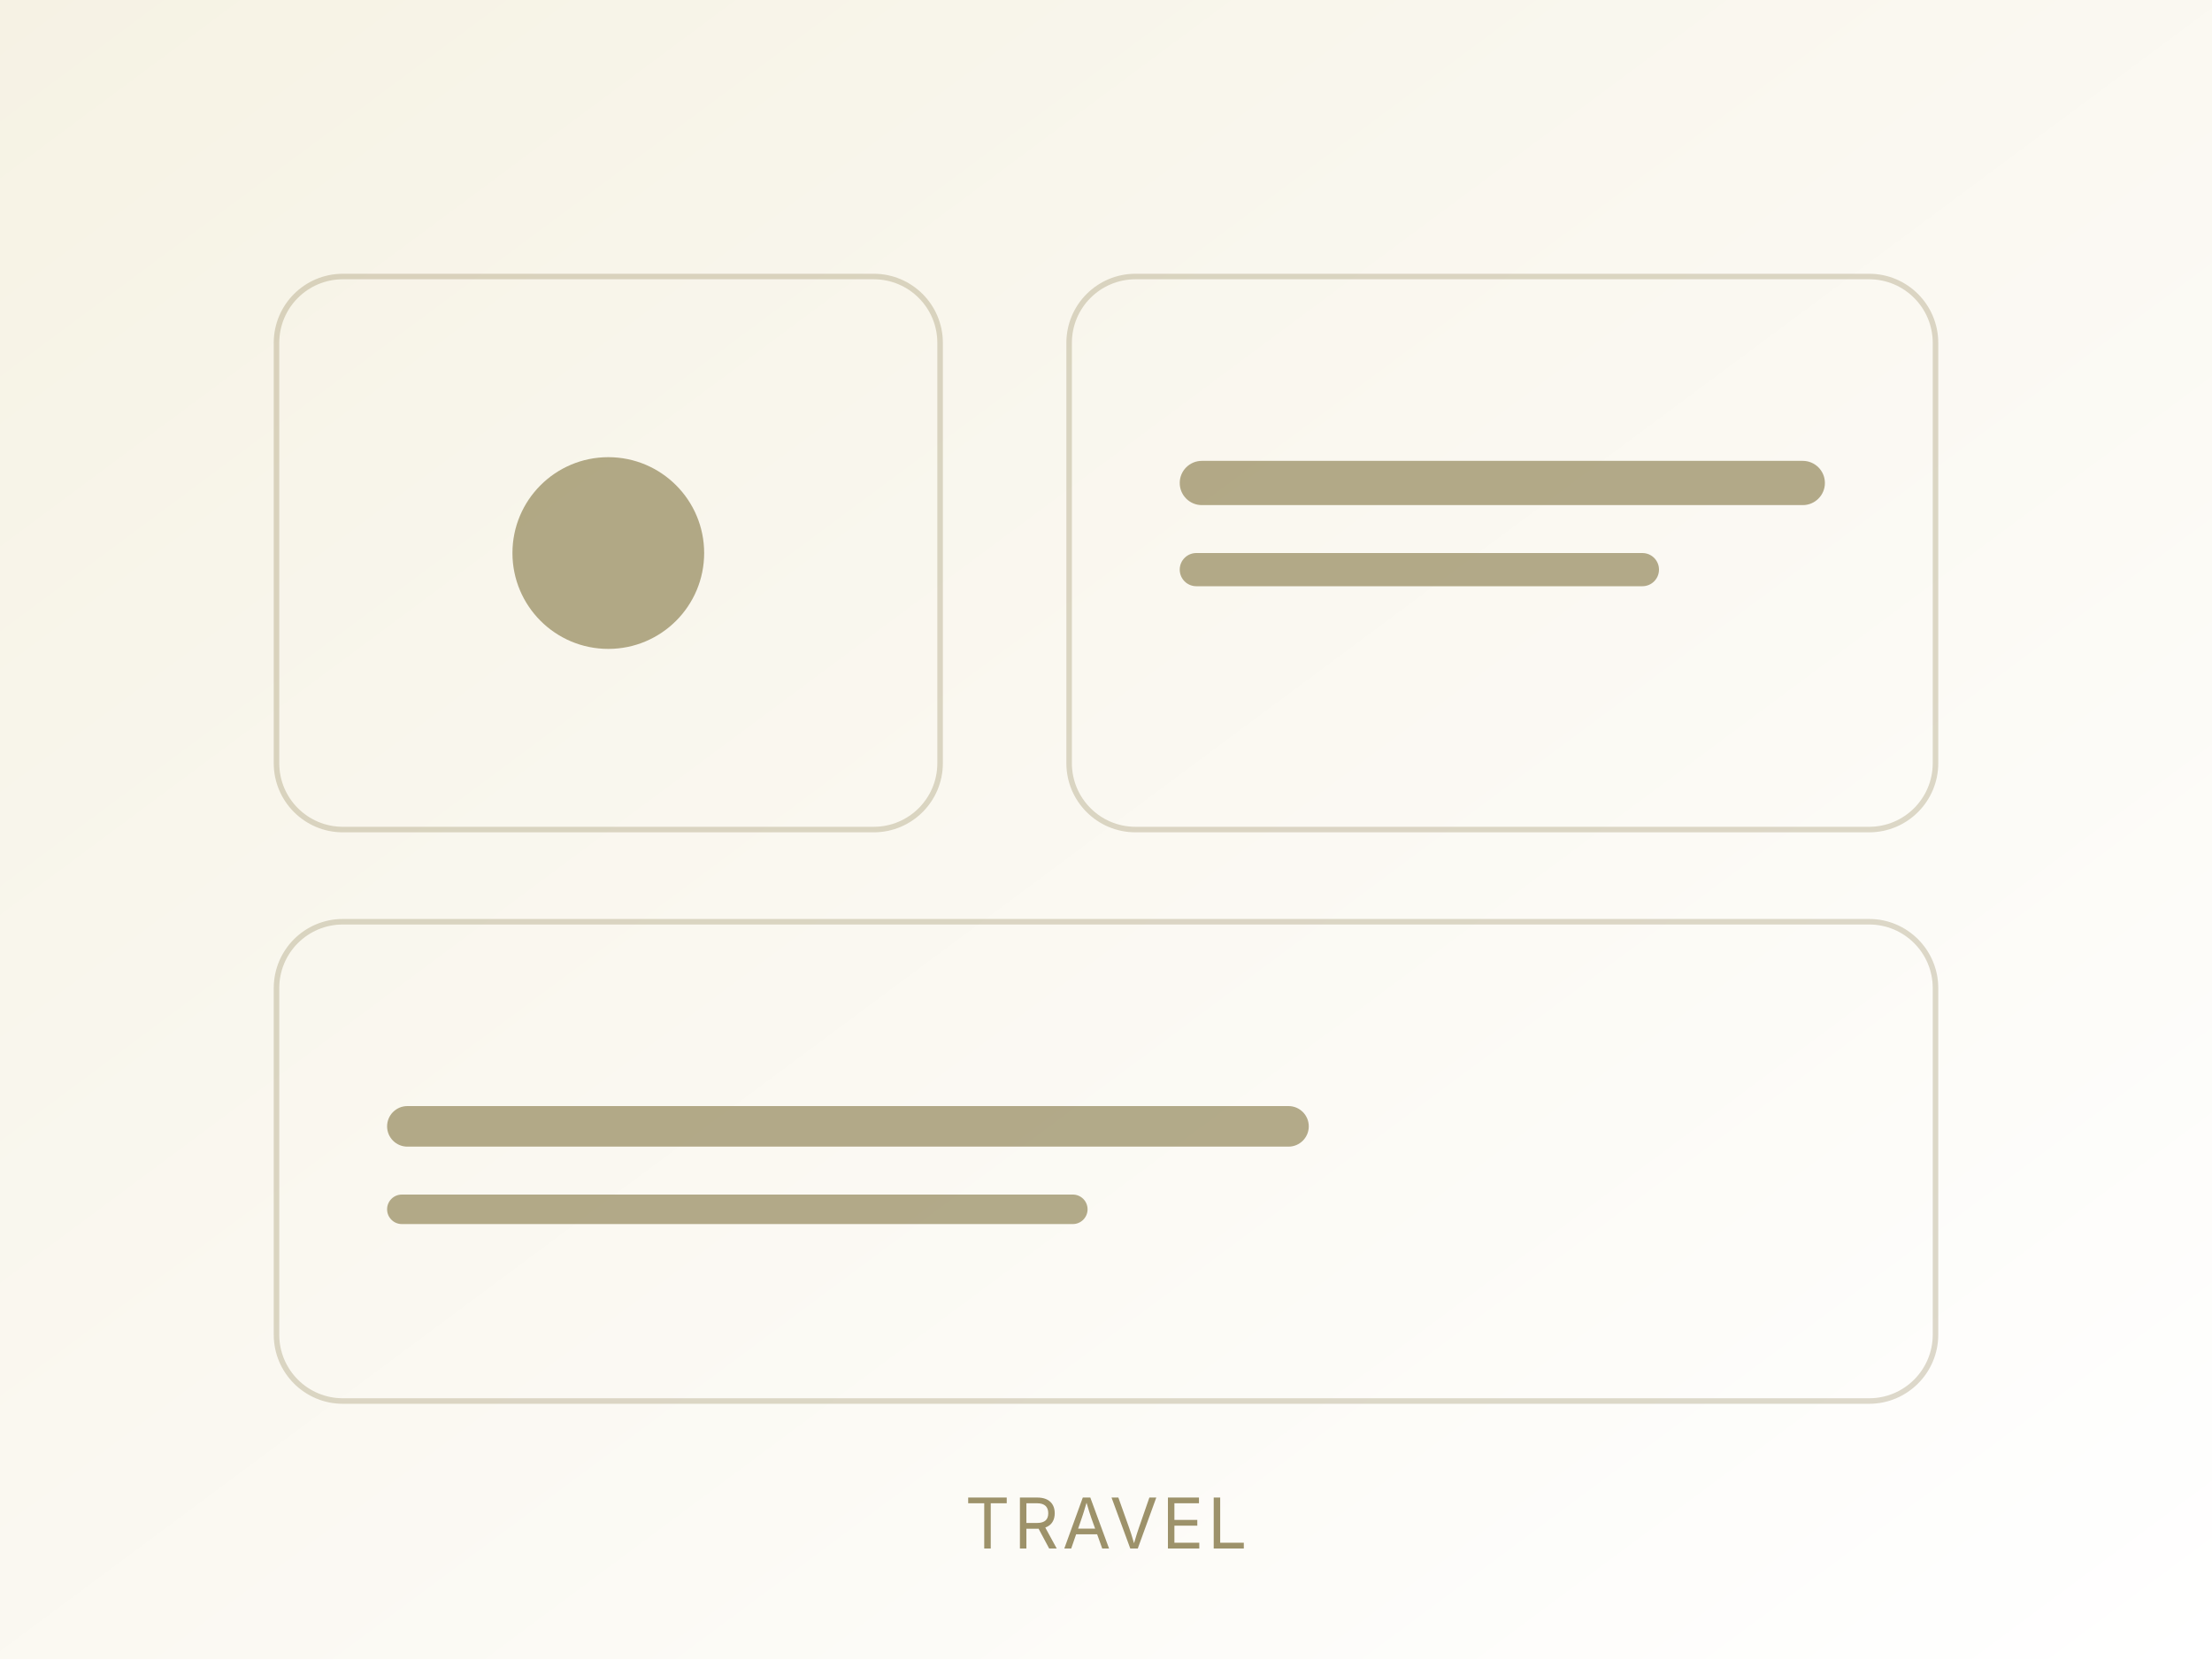
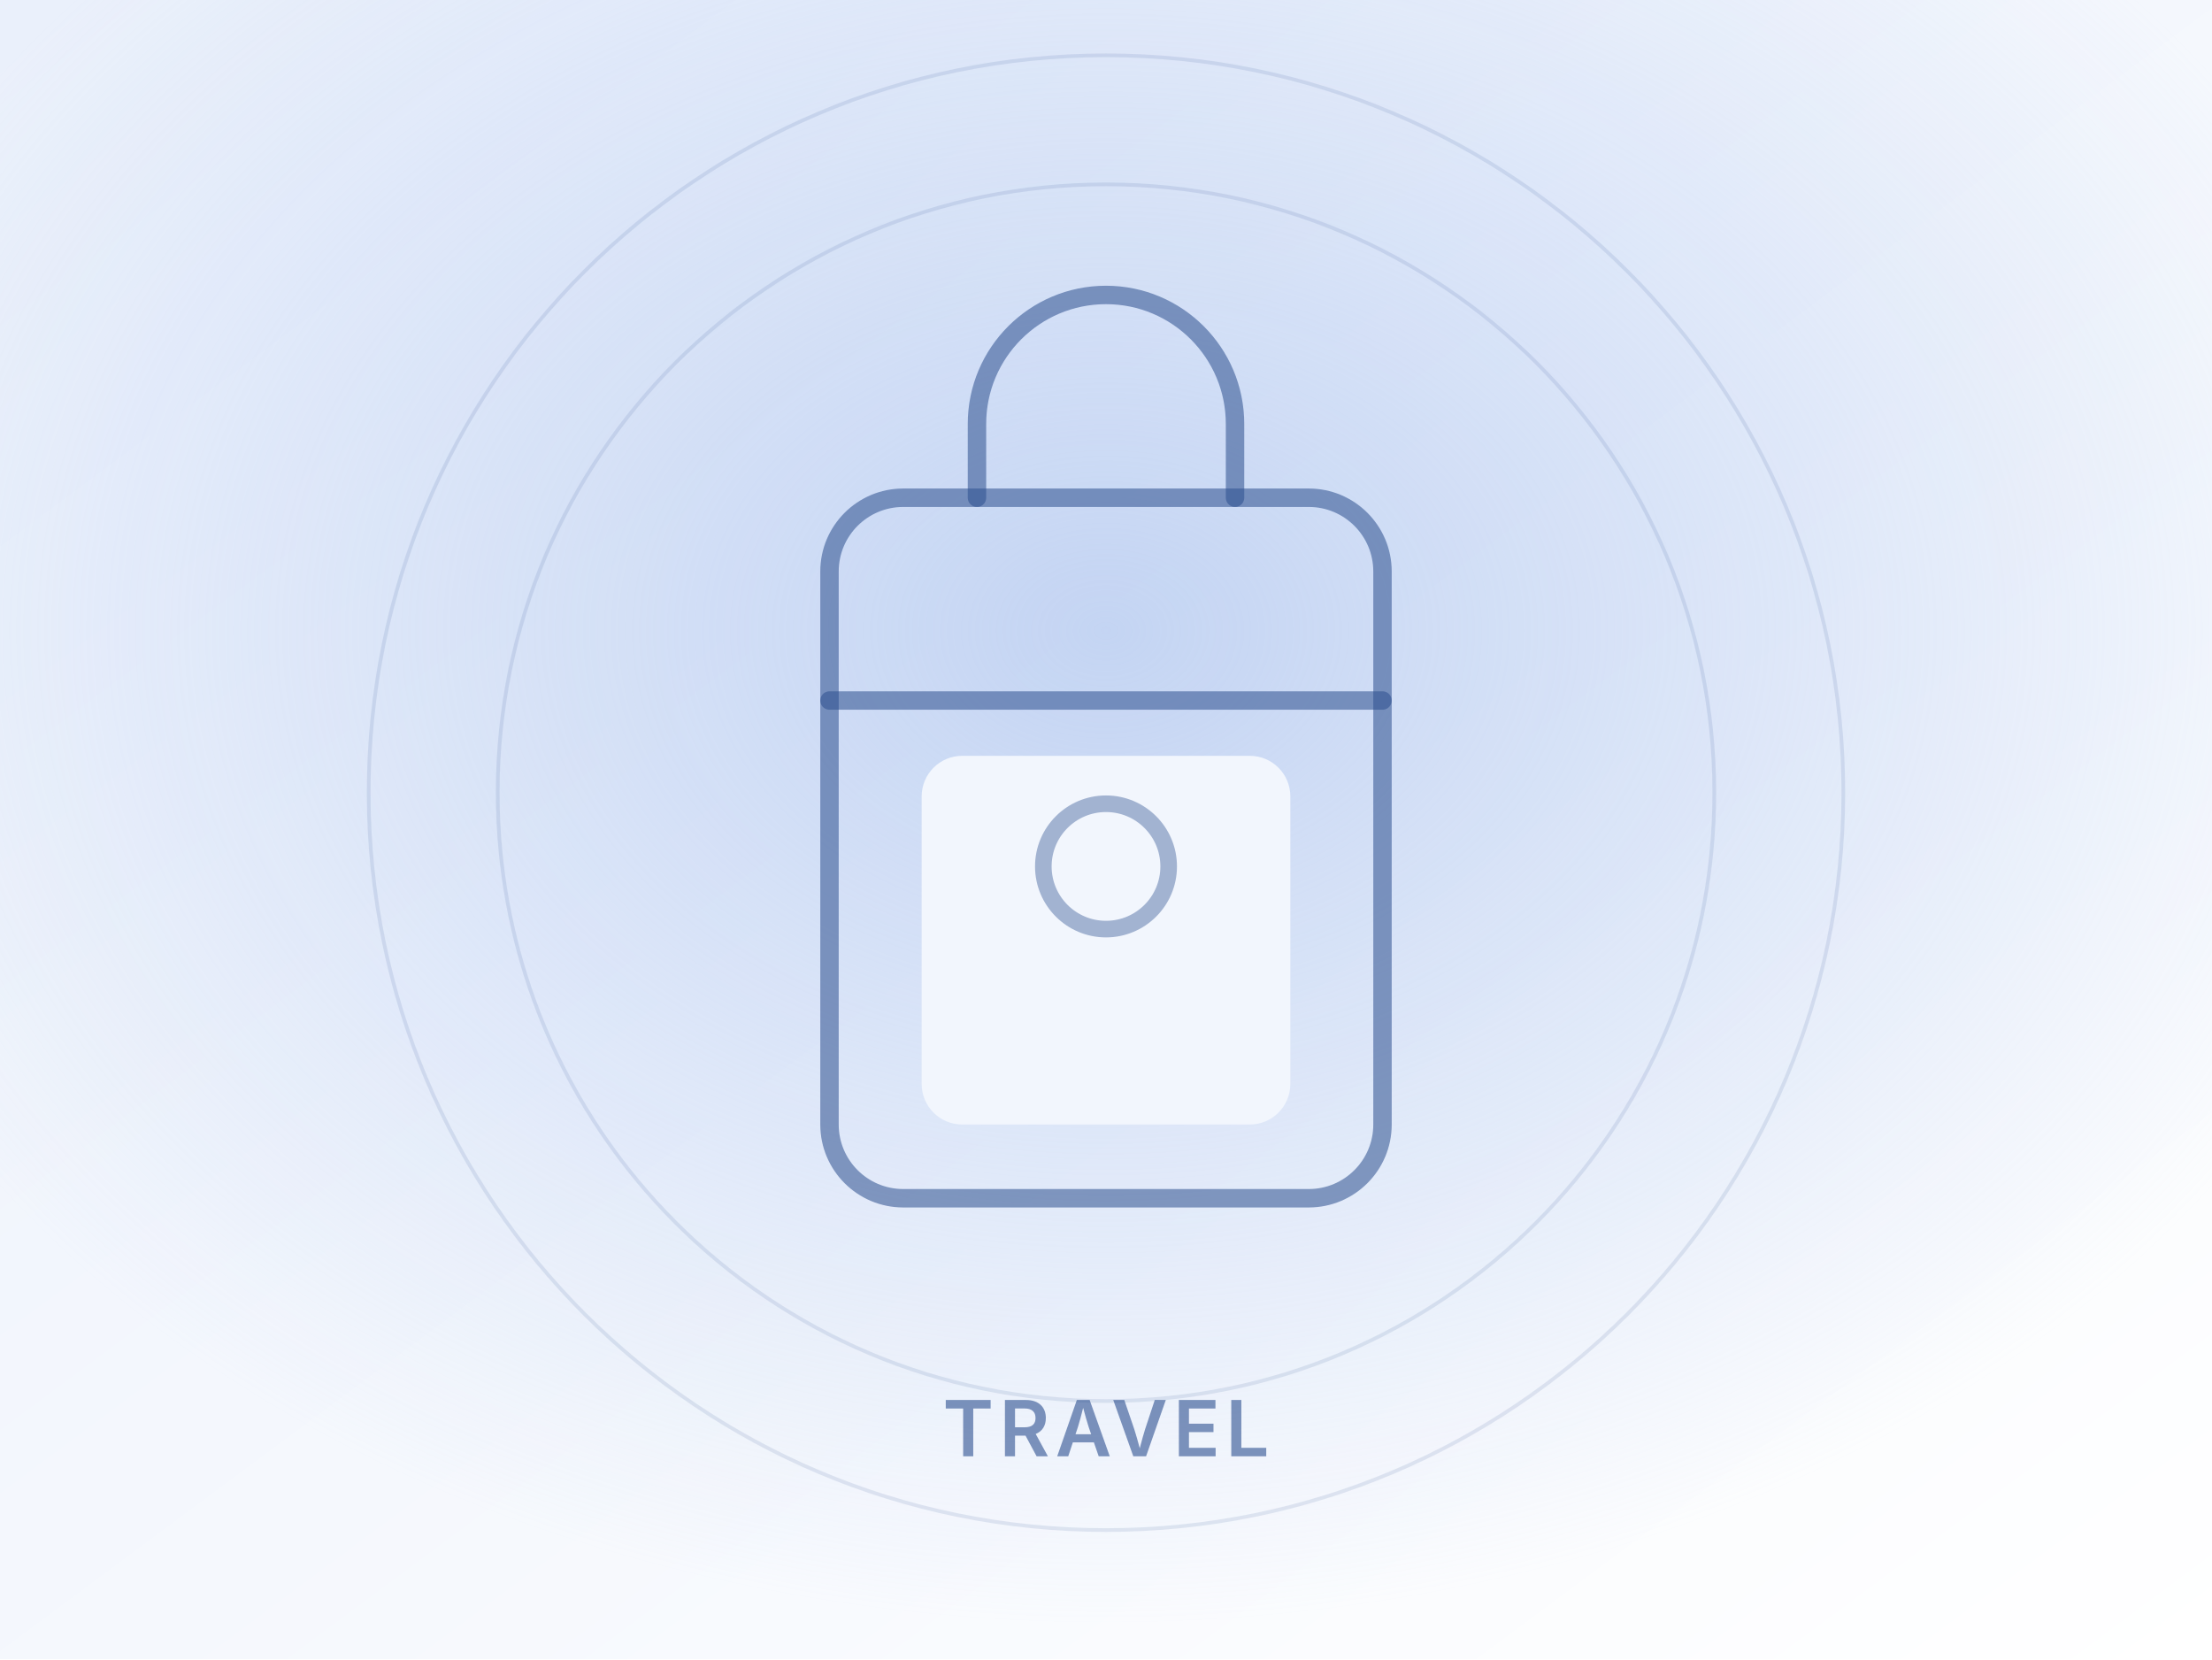
<svg xmlns="http://www.w3.org/2000/svg" width="1200" height="900" viewBox="0 0 1200 900" role="img" aria-label="Travel">
  <defs>
-     <linearGradient id="cbg" x1="0" y1="0" x2="1" y2="1">
-       <stop offset="0%" stop-color="#f6f2e4" />
+     <linearGradient id="bg-c3" x1="0" y1="0" x2="1" y2="1">
+       <stop offset="0%" stop-color="#eaf0fb" />
      <stop offset="100%" stop-color="#ffffff" />
    </linearGradient>
+     <radialGradient id="glow-c3" cx="50%" cy="38%" r="60%">
+       <stop offset="0%" stop-color="#b4c9f0" stop-opacity="0.75" />
+       <stop offset="100%" stop-color="#b4c9f0" stop-opacity="0" />
+     </radialGradient>
  </defs>
-   <rect width="1200" height="900" fill="url(#cbg)" />
-   <g fill="none" stroke="#6b5a1f" stroke-opacity="0.22" stroke-width="3">
-     <rect x="150" y="150" width="360" height="300" rx="36" />
-     <rect x="580" y="150" width="470" height="300" rx="36" />
-     <rect x="150" y="500" width="900" height="260" rx="36" />
+   <rect width="1200" height="900" fill="url(#bg-c3)" />
+   <rect width="1200" height="900" fill="url(#glow-c3)" />
+   <g opacity="0.12" fill="none" stroke="#2c4f8f" stroke-width="2">
+     <circle cx="600" cy="430" r="330" />
+     <circle cx="600" cy="430" r="400" />
  </g>
-   <g fill="#6b5a1f" fill-opacity="0.5">
-     <circle cx="330" cy="300" r="52" />
-     <rect x="640" y="250" width="350" height="24" rx="12" />
-     <rect x="640" y="300" width="260" height="18" rx="9" />
-     <rect x="210" y="600" width="500" height="22" rx="11" />
-     <rect x="210" y="648" width="380" height="16" rx="8" />
+   <g fill="none" stroke="#2c4f8f" stroke-opacity="0.55" stroke-width="10" stroke-linecap="round" stroke-linejoin="round">
+     <rect x="450" y="270" width="300" height="380" rx="40" />
+     <path d="M530 270 v-40 a70 70 0 0 1 140 0 v40" />
+     <line x1="450" y1="380" x2="750" y2="380" />
  </g>
-   <text x="600" y="840" text-anchor="middle" font-family="system-ui, -apple-system, 'Segoe UI', sans-serif" font-size="38" fill="#6b5a1f" fill-opacity="0.65" letter-spacing="2">TRAVEL</text>
+   <rect x="500" y="410" width="200" height="200" rx="22" fill="#f2f6fd" />
+   <circle cx="600" cy="470" r="34" fill="none" stroke="#2c4f8f" stroke-opacity="0.4" stroke-width="9" />
+   <text x="600" y="790" text-anchor="middle" font-family="system-ui, -apple-system, 'Segoe UI', sans-serif" font-size="42" font-weight="600" fill="#2c4f8f" fill-opacity="0.6" letter-spacing="3">TRAVEL</text>
</svg>
